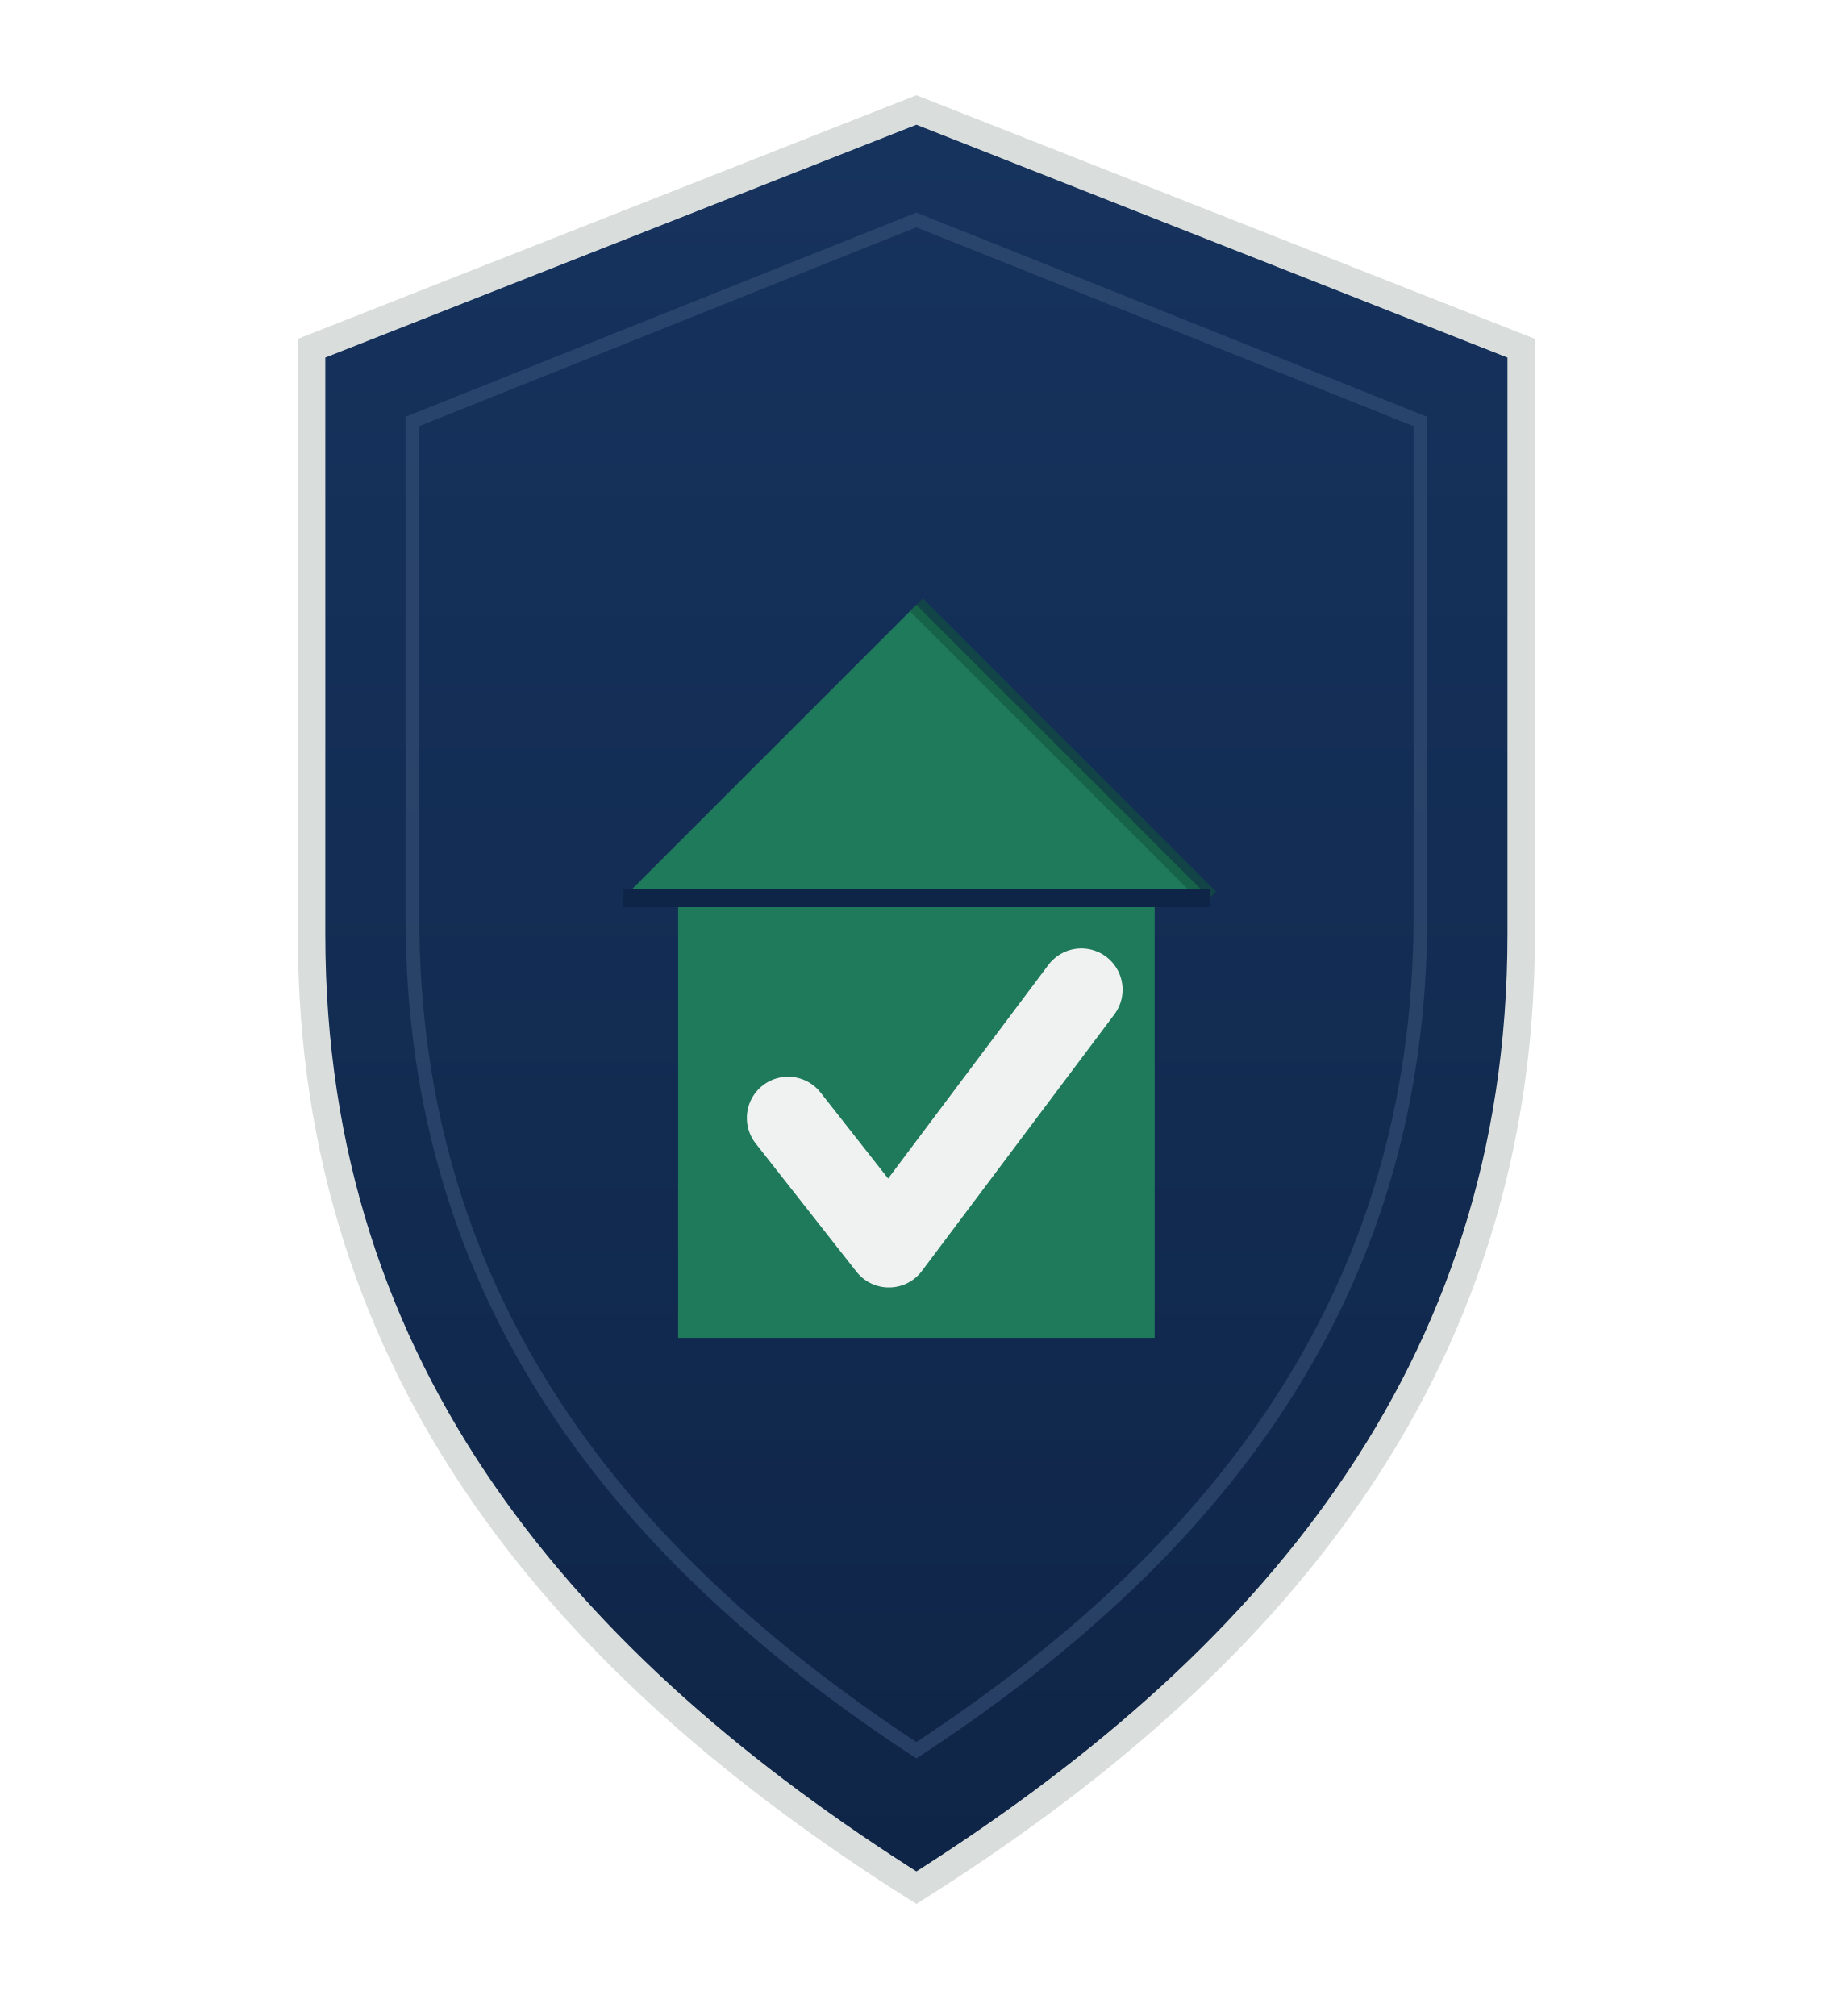
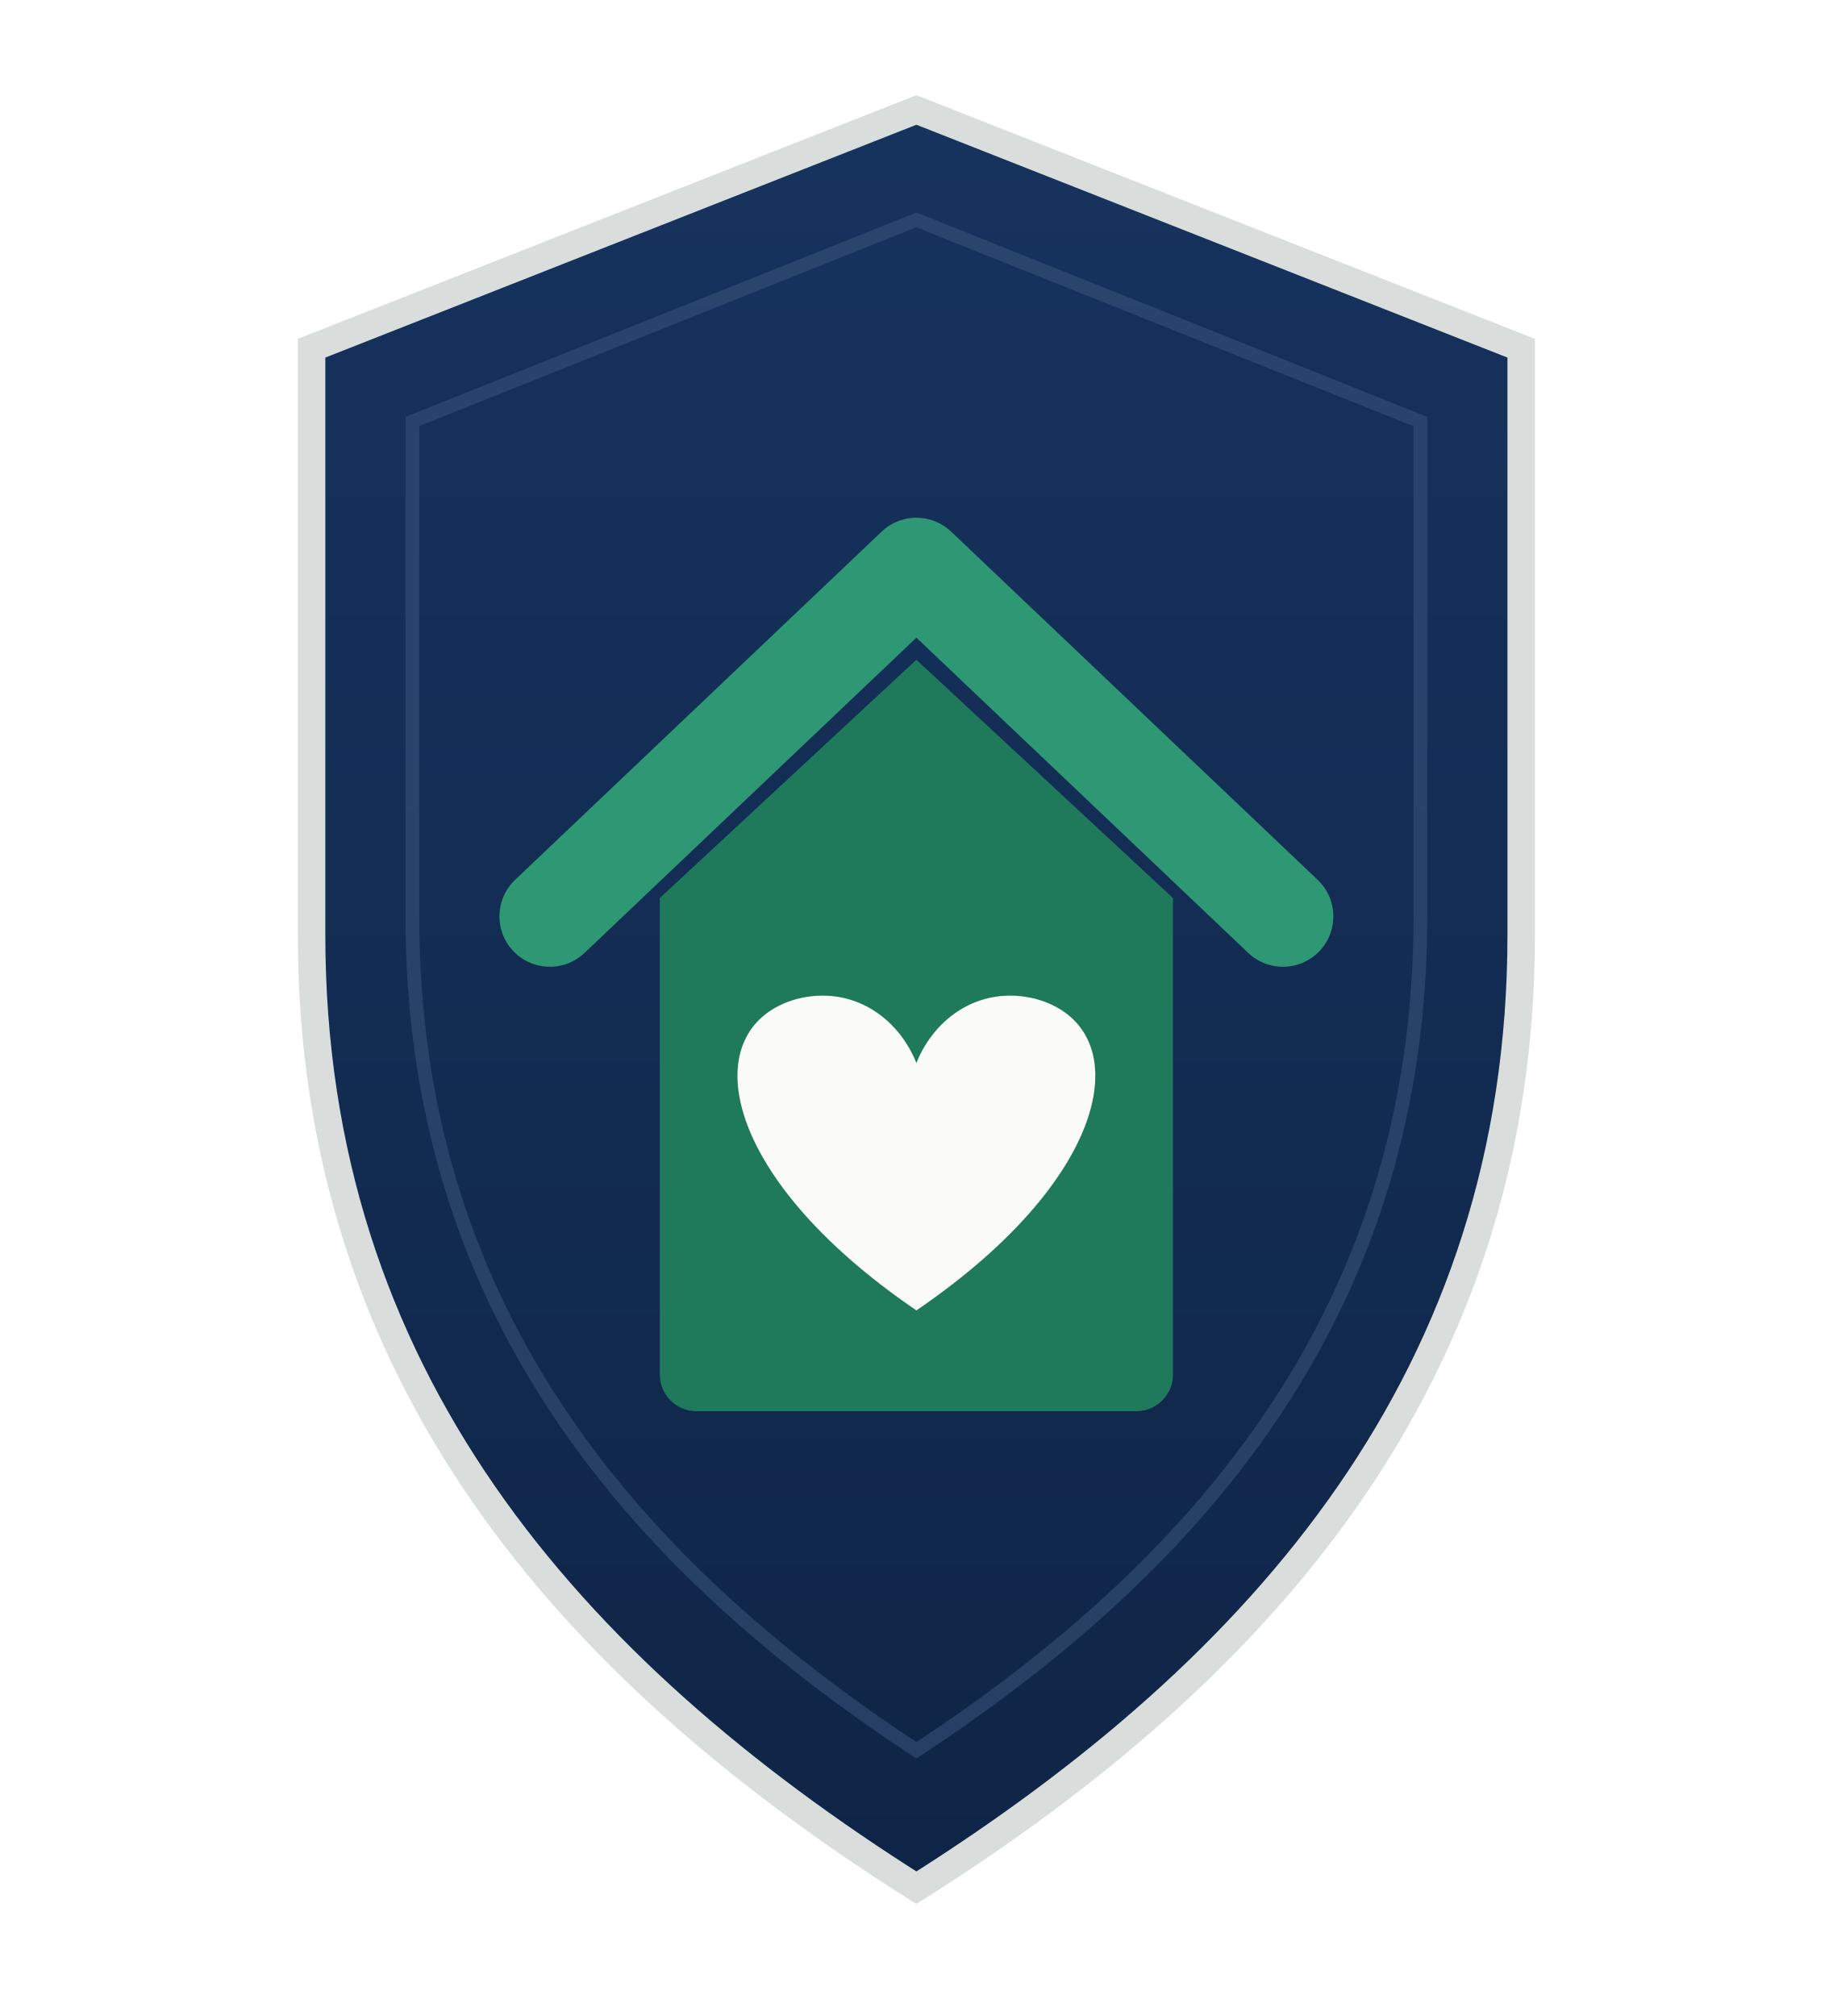
<svg xmlns="http://www.w3.org/2000/svg" viewBox="0 0 200 220" role="img" aria-label="Rest Assured Moving LLC shield mark">
  <defs>
    <linearGradient id="shieldFace" x1="0%" y1="0%" x2="0%" y2="100%">
      <stop offset="0%" stop-color="#16335E" />
      <stop offset="100%" stop-color="#0F2547" />
    </linearGradient>
  </defs>
  <path d="M100,12            L166,38            L166,102            C166,150 138,182 100,206            C62,182 34,150 34,102            L34,38            Z" fill="url(#shieldFace)" stroke="#D9DEDC" stroke-width="3" />
  <path d="M100,24            L155,46            L155,100            C155,142 132,170 100,191            C68,170 45,142 45,100            L45,46            Z" fill="none" stroke="#3A537A" stroke-width="1.5" opacity="0.55" />
-   <path d="M68,98 L100,66 L132,98 Z" fill="#1F7A5C" />
-   <path d="M100,66 L132,98" fill="none" stroke="#11533D" stroke-width="2" opacity="0.6" />
-   <rect x="74" y="98" width="52" height="48" fill="#1F7A5C" />
-   <path d="M68,98 H132" stroke="#0F2547" stroke-width="2" />
-   <path d="M86,122 L97,136 L118,108" fill="none" stroke="#EFF2F0" stroke-width="9" stroke-linecap="round" stroke-linejoin="round" />
+   <path d="M60,100 L100,62 L140,100" fill="none" stroke="#2E9874" stroke-width="11" stroke-linecap="round" stroke-linejoin="round" />
+   <path d="M72,98 V150 a4,4 0 0 0 4,4 H124 a4,4 0 0 0 4,-4 V98 L100,72 Z" fill="#1F7A5C" />
+   <path d="M100,143 C78,128 76,112 87,109 C93,107.5 98,111 100,116 C102,111 107,107.5 113,109 C124,112 122,128 100,143 Z" fill="#FAFAF8" />
</svg>
